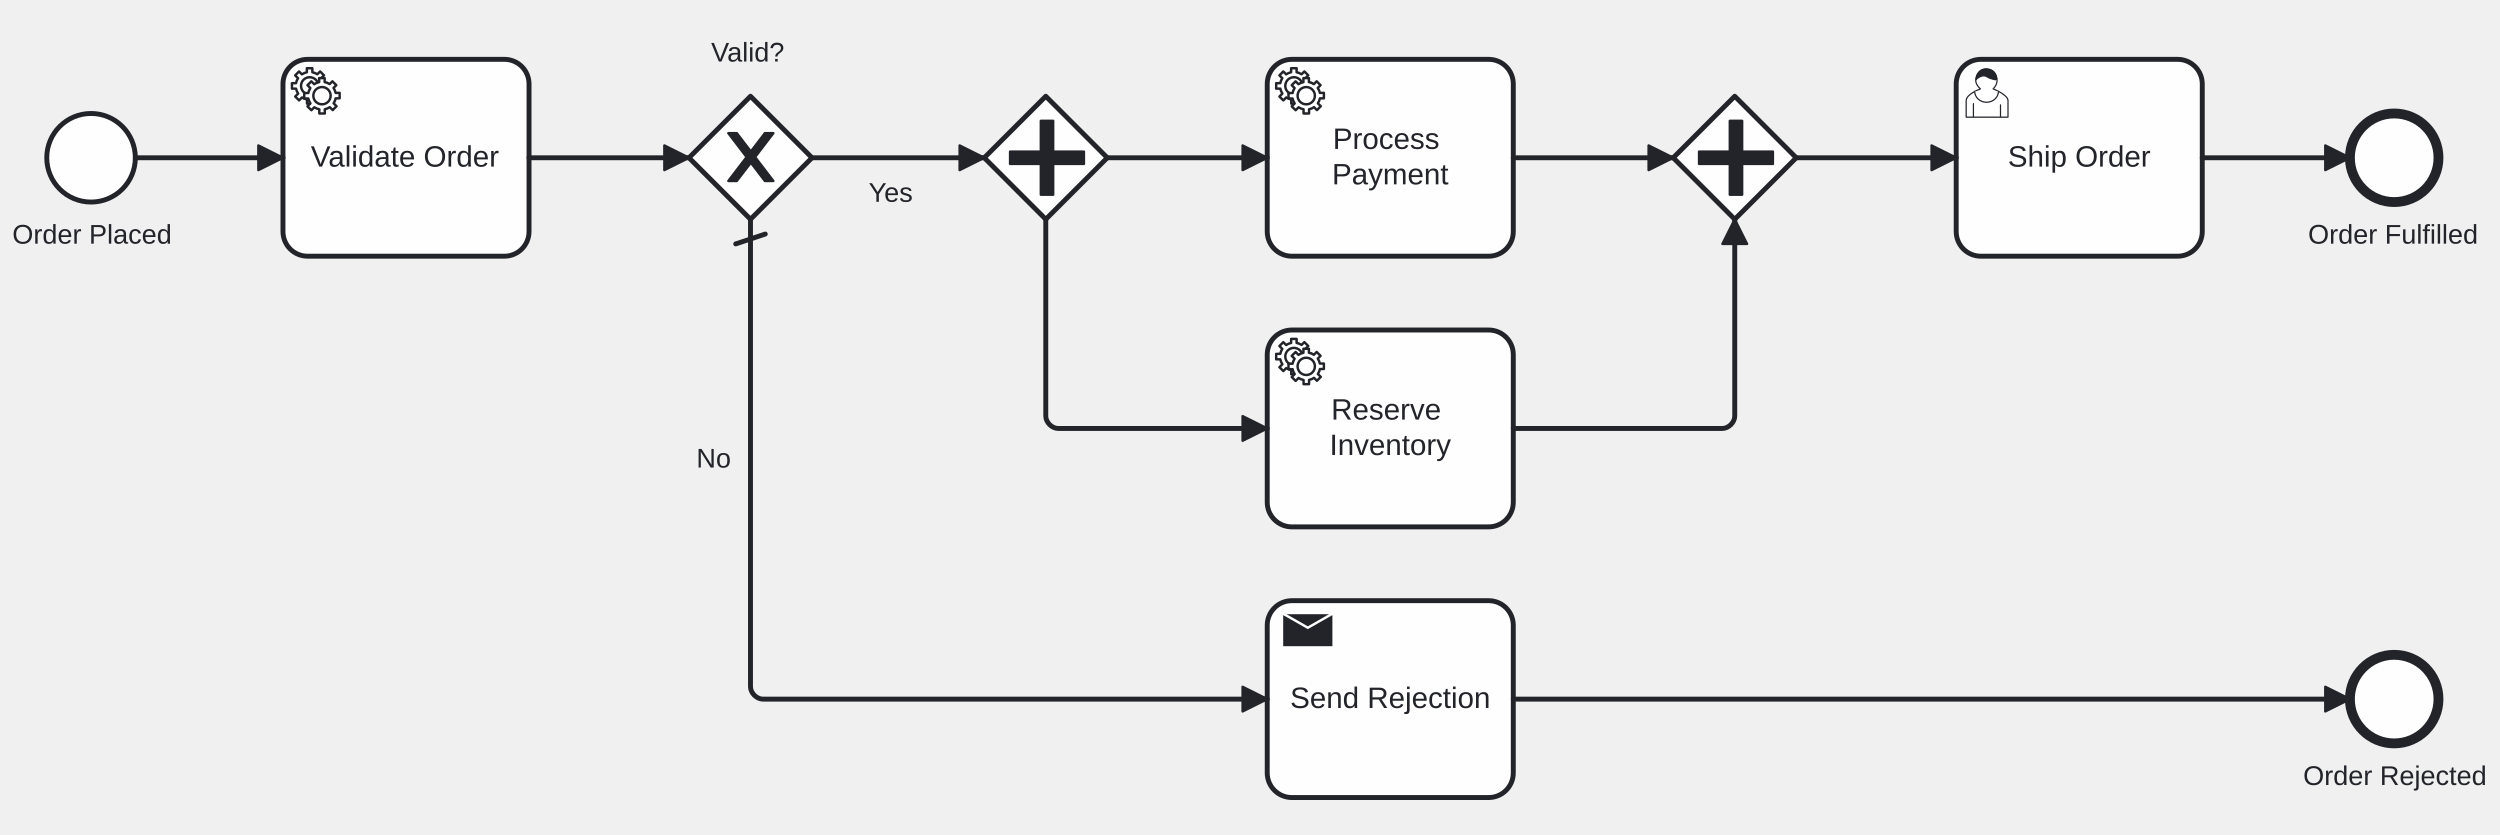
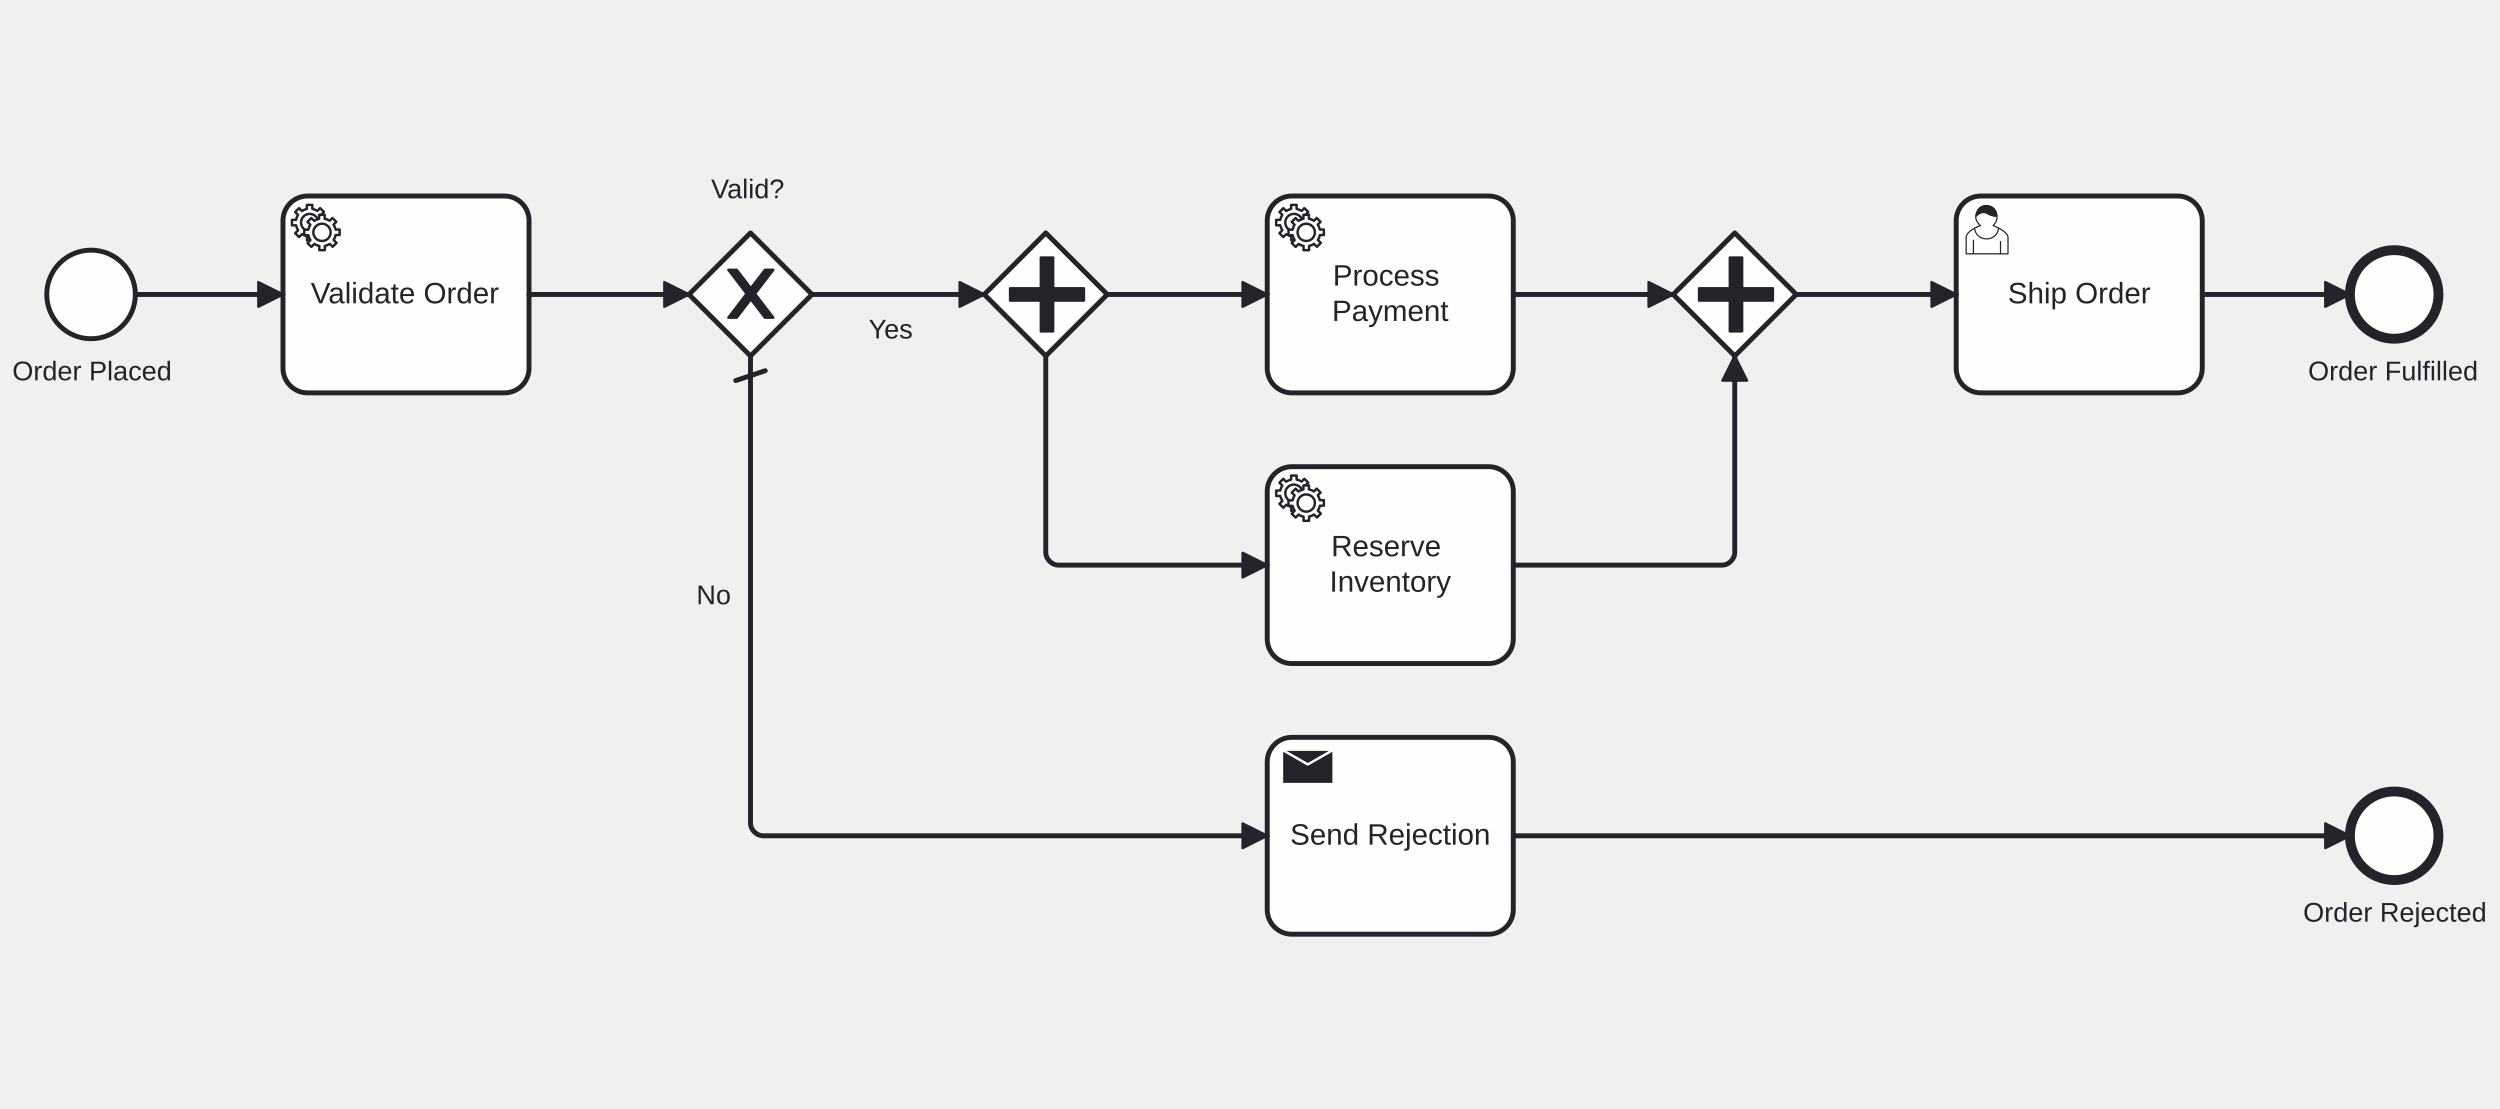
- <svg xmlns="http://www.w3.org/2000/svg" width="1189" height="397" viewBox="173 78 1016 319" version="1.1">
-   <g class="djs-group">
-     <g class="djs-element djs-shape" data-element-id="Gateway_0ircx6m" style="display: block;" transform="translate(453, 107)">
-       <g class="djs-visual">
-         <polygon style="stroke-linecap: round; stroke-linejoin: round; stroke: hsl(225, 10%, 15%); stroke-width: 2px; fill: white; fill-opacity: 0.95;" points="25,0 50,25 25,50 0,25" />
-         <path style="fill: hsl(225, 10%, 15%); stroke-linecap: round; stroke-linejoin: round; stroke: hsl(225, 10%, 15%); stroke-width: 1px;" d="m 16,15 7.429,9.714 -7.429,9.714 3.429,0 5.714,-7.464 5.714,7.464 3.429,0 -7.429,-9.714 7.429,-9.714 -3.429,0 -5.714,7.464 -5.714,-7.464 -3.429,0 z" />
-       </g>
-       <rect style="fill: none; stroke-opacity: 0; stroke: white; stroke-width: 15px;" class="djs-hit djs-hit-all" x="0" y="0" width="50" height="50" />
-       <rect style="transform-box: fill-box; transform: rotate(45deg); transform-origin: center; fill: none;" x="2" y="2" rx="4" width="46" height="46" class="djs-outline" />
-     </g>
-   </g>
-   <g class="djs-group">
-     <g class="djs-element djs-shape" data-element-id="Event_1hm7wwe" style="display: block;" transform="translate(1128, 114)">
-       <g class="djs-visual">
-         <circle cx="18" cy="18" r="18" style="stroke-linecap: round; stroke-linejoin: round; stroke: hsl(225, 10%, 15%); stroke-width: 4px; fill: white; fill-opacity: 0.95;" />
-       </g>
-       <rect style="fill: none; stroke-opacity: 0; stroke: white; stroke-width: 15px;" class="djs-hit djs-hit-all" x="0" y="0" width="36" height="36" />
-       <circle cx="18" cy="18" r="24" style="fill: none;" class="djs-outline" />
-     </g>
-   </g>
-   <g class="djs-group">
-     <g class="djs-element djs-shape" data-element-id="Event_01cpts6" style="display: block;" transform="translate(1128, 334)">
-       <g class="djs-visual">
-         <circle cx="18" cy="18" r="18" style="stroke-linecap: round; stroke-linejoin: round; stroke: hsl(225, 10%, 15%); stroke-width: 4px; fill: white; fill-opacity: 0.95;" />
-       </g>
-       <rect style="fill: none; stroke-opacity: 0; stroke: white; stroke-width: 15px;" class="djs-hit djs-hit-all" x="0" y="0" width="36" height="36" />
-       <circle cx="18" cy="18" r="24" style="fill: none;" class="djs-outline" />
-     </g>
-   </g>
-   <g class="djs-group">
-     <g class="djs-element djs-shape" data-element-id="Activity_0glogve" style="display: block;" transform="translate(288, 92)">
+ <svg xmlns="http://www.w3.org/2000/svg" width="1189" height="527" viewBox="173 208 1016 319" version="1.1">
+   <g class="djs-group">
+     <g class="djs-element djs-shape" data-element-id="Activity_0glogve" style="display: block;" transform="translate(288, 222)">
      <g class="djs-visual">
        <rect x="0" y="0" width="100" height="80" rx="10" ry="10" style="stroke-linecap: round; stroke-linejoin: round; stroke: hsl(225, 10%, 15%); stroke-width: 2px; fill: white; fill-opacity: 0.95;" />
        <text style="font-family: Arial, sans-serif; font-size: 12px; font-weight: normal; fill: hsl(225, 10%, 15%);" lineHeight="1.2" class="djs-label">
          <tspan x="11.318" y="43.6">Validate Order</tspan>
        </text>
        <circle cx="5" cy="5" r="5" style="stroke-linecap: round; stroke-linejoin: round; stroke: none; stroke-width: 2px; fill: white;" transform="translate(6, 6)" />
        <path style="fill: white; stroke-linecap: round; stroke-linejoin: round; stroke: hsl(225, 10%, 15%); stroke-width: 1px;" d="m 12,18 v -1.713 c 0.352,-0.07 0.704,-0.178 1.048,-0.321 0.344,-0.145 0.666,-0.321 0.966,-0.521 l 1.194,1.18 1.567,-1.577 -1.195,-1.18 c 0.403,-0.614 0.683,-1.299 0.825,-2.018 l 1.622,-0.01 v -2.22 l -1.637,0.01 c -0.073,-0.352 -0.178,-0.7 -0.324,-1.044 -0.145,-0.344 -0.321,-0.664 -0.523,-0.962 l 1.131,-1.136 -1.583,-1.563 -1.13,1.136 c -0.614,-0.401 -1.303,-0.681 -2.023,-0.822 l 0.009,-1.619 h -2.241 l 0.004,1.631 c -0.354,0.074 -0.705,0.18 -1.05,0.324 -0.344,0.144 -0.665,0.321 -0.964,0.52 l -1.17,-1.158 -1.567,1.579 1.168,1.157 c -0.403,0.613 -0.683,1.298 -0.825,2.017 l -1.659,0.003 v 2.222 l 1.672,-0.006 c 0.073,0.351 0.18,0.702 0.324,1.045 0.145,0.344 0.321,0.664 0.523,0.961 l -1.199,1.197 1.584,1.56 1.196,-1.193 c 0.614,0.403 1.303,0.682 2.023,0.823 l 7.19e-4,1.699 h 2.227 z m 0.221,-3.996 c -1.789,0.75 -3.858,-0.093 -4.61,-1.874 -0.752,-1.783 0.091,-3.846 1.88,-4.596 1.788,-0.749 3.857,0.093 4.609,1.874 0.752,1.782 -0.091,3.846 -1.88,4.596 z" />
        <circle cx="5" cy="5" r="5" style="stroke-linecap: round; stroke-linejoin: round; stroke: none; stroke-width: 2px; fill: white;" transform="translate(11, 10)" />
        <path style="fill: white; stroke-linecap: round; stroke-linejoin: round; stroke: hsl(225, 10%, 15%); stroke-width: 1px;" d="m 17,22 v -1.713 c 0.352,-0.07 0.704,-0.178 1.048,-0.321 0.344,-0.145 0.666,-0.321 0.966,-0.521 l 1.194,1.18 1.567,-1.577 -1.195,-1.18 c 0.403,-0.614 0.683,-1.299 0.825,-2.018 l 1.622,-0.01 v -2.22 l -1.637,0.01 c -0.073,-0.352 -0.178,-0.7 -0.324,-1.044 -0.145,-0.344 -0.321,-0.664 -0.523,-0.962 l 1.131,-1.136 -1.583,-1.563 -1.13,1.136 c -0.614,-0.401 -1.303,-0.681 -2.023,-0.822 l 0.009,-1.619 h -2.241 l 0.004,1.631 c -0.354,0.074 -0.705,0.18 -1.05,0.324 -0.344,0.144 -0.665,0.321 -0.964,0.52 l -1.17,-1.158 -1.567,1.579 1.168,1.157 c -0.403,0.613 -0.683,1.298 -0.825,2.017 l -1.659,0.003 v 2.222 l 1.672,-0.006 c 0.073,0.351 0.18,0.702 0.324,1.045 0.145,0.344 0.321,0.664 0.523,0.961 l -1.199,1.197 1.584,1.56 1.196,-1.193 c 0.614,0.403 1.303,0.682 2.023,0.823 l 7.19e-4,1.699 h 2.227 z m 0.221,-3.996 c -1.789,0.75 -3.858,-0.093 -4.61,-1.874 -0.752,-1.783 0.091,-3.846 1.88,-4.596 1.788,-0.749 3.857,0.093 4.609,1.874 0.752,1.782 -0.091,3.846 -1.88,4.596 z" />
      </g>
      <rect style="fill: none; stroke-opacity: 0; stroke: white; stroke-width: 15px;" class="djs-hit djs-hit-all" x="0" y="0" width="100" height="80" />
      <rect x="-5" y="-5" rx="14" width="110" height="90" style="fill: none;" class="djs-outline" />
    </g>
  </g>
  <g class="djs-group">
-     <g class="djs-element djs-shape" data-element-id="Activity_0rnc8vk" style="display: block;" transform="translate(688, 92)">
+     <g class="djs-element djs-shape" data-element-id="Event_1ol4tix" style="display: block;" transform="translate(192, 244)">
+       <g class="djs-visual">
+         <circle cx="18" cy="18" r="18" style="stroke-linecap: round; stroke-linejoin: round; stroke: hsl(225, 10%, 15%); stroke-width: 2px; fill: white; fill-opacity: 0.95;" />
+       </g>
+       <rect style="fill: none; stroke-opacity: 0; stroke: white; stroke-width: 15px;" class="djs-hit djs-hit-all" x="0" y="0" width="36" height="36" />
+       <circle cx="18" cy="18" r="23" style="fill: none;" class="djs-outline" />
+     </g>
+   </g>
+   <g class="djs-group">
+     <g class="djs-element djs-shape" data-element-id="Gateway_0ircx6m" style="display: block;" transform="translate(453, 237)">
+       <g class="djs-visual">
+         <polygon style="stroke-linecap: round; stroke-linejoin: round; stroke: hsl(225, 10%, 15%); stroke-width: 2px; fill: white; fill-opacity: 0.95;" points="25,0 50,25 25,50 0,25" />
+         <path style="fill: hsl(225, 10%, 15%); stroke-linecap: round; stroke-linejoin: round; stroke: hsl(225, 10%, 15%); stroke-width: 1px;" d="m 16,15 7.429,9.714 -7.429,9.714 3.429,0 5.714,-7.464 5.714,7.464 3.429,0 -7.429,-9.714 7.429,-9.714 -3.429,0 -5.714,7.464 -5.714,-7.464 -3.429,0 z" />
+       </g>
+       <rect style="fill: none; stroke-opacity: 0; stroke: white; stroke-width: 15px;" class="djs-hit djs-hit-all" x="0" y="0" width="50" height="50" />
+       <rect style="transform-box: fill-box; transform: rotate(45deg); transform-origin: center; fill: none;" x="2" y="2" rx="4" width="46" height="46" class="djs-outline" />
+     </g>
+   </g>
+   <g class="djs-group">
+     <g class="djs-element djs-shape" data-element-id="Gateway_0g0pyit" style="display: block;" transform="translate(573, 237)">
+       <g class="djs-visual">
+         <polygon style="stroke-linecap: round; stroke-linejoin: round; stroke: hsl(225, 10%, 15%); stroke-width: 2px; fill: white; fill-opacity: 0.95;" points="25,0 50,25 25,50 0,25" />
+         <path style="fill: hsl(225, 10%, 15%); stroke-linecap: round; stroke-linejoin: round; stroke: hsl(225, 10%, 15%); stroke-width: 1px;" d="m 23,10 0,12.5 -12.5,0 0,5 12.5,0 0,12.5 5,0 0,-12.5 12.5,0 0,-5 -12.5,0 0,-12.5 -5,0 z" />
+       </g>
+       <rect style="fill: none; stroke-opacity: 0; stroke: white; stroke-width: 15px;" class="djs-hit djs-hit-all" x="0" y="0" width="50" height="50" />
+       <rect style="transform-box: fill-box; transform: rotate(45deg); transform-origin: center; fill: none;" x="2" y="2" rx="4" width="46" height="46" class="djs-outline" />
+     </g>
+   </g>
+   <g class="djs-group">
+     <g class="djs-element djs-shape" data-element-id="Activity_0rnc8vk" style="display: block;" transform="translate(688, 222)">
      <g class="djs-visual">
        <rect x="0" y="0" width="100" height="80" rx="10" ry="10" style="stroke-linecap: round; stroke-linejoin: round; stroke: hsl(225, 10%, 15%); stroke-width: 2px; fill: white; fill-opacity: 0.95;" />
        <text style="font-family: Arial, sans-serif; font-size: 12px; font-weight: normal; fill: hsl(225, 10%, 15%);" lineHeight="1.2" class="djs-label">
          <tspan x="26.66" y="36.4">Process </tspan>
          <tspan x="26.324" y="50.8">Payment</tspan>
        </text>
        <circle cx="5" cy="5" r="5" style="stroke-linecap: round; stroke-linejoin: round; stroke: none; stroke-width: 2px; fill: white;" transform="translate(6, 6)" />
        <path style="fill: white; stroke-linecap: round; stroke-linejoin: round; stroke: hsl(225, 10%, 15%); stroke-width: 1px;" d="m 12,18 v -1.713 c 0.352,-0.07 0.704,-0.178 1.048,-0.321 0.344,-0.145 0.666,-0.321 0.966,-0.521 l 1.194,1.18 1.567,-1.577 -1.195,-1.18 c 0.403,-0.614 0.683,-1.299 0.825,-2.018 l 1.622,-0.01 v -2.22 l -1.637,0.01 c -0.073,-0.352 -0.178,-0.7 -0.324,-1.044 -0.145,-0.344 -0.321,-0.664 -0.523,-0.962 l 1.131,-1.136 -1.583,-1.563 -1.13,1.136 c -0.614,-0.401 -1.303,-0.681 -2.023,-0.822 l 0.009,-1.619 h -2.241 l 0.004,1.631 c -0.354,0.074 -0.705,0.18 -1.05,0.324 -0.344,0.144 -0.665,0.321 -0.964,0.52 l -1.17,-1.158 -1.567,1.579 1.168,1.157 c -0.403,0.613 -0.683,1.298 -0.825,2.017 l -1.659,0.003 v 2.222 l 1.672,-0.006 c 0.073,0.351 0.18,0.702 0.324,1.045 0.145,0.344 0.321,0.664 0.523,0.961 l -1.199,1.197 1.584,1.56 1.196,-1.193 c 0.614,0.403 1.303,0.682 2.023,0.823 l 7.19e-4,1.699 h 2.227 z m 0.221,-3.996 c -1.789,0.75 -3.858,-0.093 -4.61,-1.874 -0.752,-1.783 0.091,-3.846 1.88,-4.596 1.788,-0.749 3.857,0.093 4.609,1.874 0.752,1.782 -0.091,3.846 -1.88,4.596 z" />
        <circle cx="5" cy="5" r="5" style="stroke-linecap: round; stroke-linejoin: round; stroke: none; stroke-width: 2px; fill: white;" transform="translate(11, 10)" />
        <path style="fill: white; stroke-linecap: round; stroke-linejoin: round; stroke: hsl(225, 10%, 15%); stroke-width: 1px;" d="m 17,22 v -1.713 c 0.352,-0.07 0.704,-0.178 1.048,-0.321 0.344,-0.145 0.666,-0.321 0.966,-0.521 l 1.194,1.18 1.567,-1.577 -1.195,-1.18 c 0.403,-0.614 0.683,-1.299 0.825,-2.018 l 1.622,-0.01 v -2.22 l -1.637,0.01 c -0.073,-0.352 -0.178,-0.7 -0.324,-1.044 -0.145,-0.344 -0.321,-0.664 -0.523,-0.962 l 1.131,-1.136 -1.583,-1.563 -1.13,1.136 c -0.614,-0.401 -1.303,-0.681 -2.023,-0.822 l 0.009,-1.619 h -2.241 l 0.004,1.631 c -0.354,0.074 -0.705,0.18 -1.05,0.324 -0.344,0.144 -0.665,0.321 -0.964,0.52 l -1.17,-1.158 -1.567,1.579 1.168,1.157 c -0.403,0.613 -0.683,1.298 -0.825,2.017 l -1.659,0.003 v 2.222 l 1.672,-0.006 c 0.073,0.351 0.18,0.702 0.324,1.045 0.145,0.344 0.321,0.664 0.523,0.961 l -1.199,1.197 1.584,1.56 1.196,-1.193 c 0.614,0.403 1.303,0.682 2.023,0.823 l 7.19e-4,1.699 h 2.227 z m 0.221,-3.996 c -1.789,0.75 -3.858,-0.093 -4.61,-1.874 -0.752,-1.783 0.091,-3.846 1.88,-4.596 1.788,-0.749 3.857,0.093 4.609,1.874 0.752,1.782 -0.091,3.846 -1.88,4.596 z" />
      </g>
      <rect style="fill: none; stroke-opacity: 0; stroke: white; stroke-width: 15px;" class="djs-hit djs-hit-all" x="0" y="0" width="100" height="80" />
      <rect x="-5" y="-5" rx="14" width="110" height="90" style="fill: none;" class="djs-outline" />
    </g>
  </g>
  <g class="djs-group">
-     <g class="djs-element djs-shape" data-element-id="Activity_0mr8w51" style="display: block;" transform="translate(688, 202)">
+     <g class="djs-element djs-shape" data-element-id="Activity_0mr8w51" style="display: block;" transform="translate(688, 332)">
      <g class="djs-visual">
        <rect x="0" y="0" width="100" height="80" rx="10" ry="10" style="stroke-linecap: round; stroke-linejoin: round; stroke: hsl(225, 10%, 15%); stroke-width: 2px; fill: white; fill-opacity: 0.95;" />
        <text style="font-family: Arial, sans-serif; font-size: 12px; font-weight: normal; fill: hsl(225, 10%, 15%);" lineHeight="1.2" class="djs-label">
          <tspan x="25.994" y="36.4">Reserve </tspan>
          <tspan x="25.322" y="50.8">Inventory</tspan>
        </text>
        <circle cx="5" cy="5" r="5" style="stroke-linecap: round; stroke-linejoin: round; stroke: none; stroke-width: 2px; fill: white;" transform="translate(6, 6)" />
        <path style="fill: white; stroke-linecap: round; stroke-linejoin: round; stroke: hsl(225, 10%, 15%); stroke-width: 1px;" d="m 12,18 v -1.713 c 0.352,-0.07 0.704,-0.178 1.048,-0.321 0.344,-0.145 0.666,-0.321 0.966,-0.521 l 1.194,1.18 1.567,-1.577 -1.195,-1.18 c 0.403,-0.614 0.683,-1.299 0.825,-2.018 l 1.622,-0.01 v -2.22 l -1.637,0.01 c -0.073,-0.352 -0.178,-0.7 -0.324,-1.044 -0.145,-0.344 -0.321,-0.664 -0.523,-0.962 l 1.131,-1.136 -1.583,-1.563 -1.13,1.136 c -0.614,-0.401 -1.303,-0.681 -2.023,-0.822 l 0.009,-1.619 h -2.241 l 0.004,1.631 c -0.354,0.074 -0.705,0.18 -1.05,0.324 -0.344,0.144 -0.665,0.321 -0.964,0.52 l -1.17,-1.158 -1.567,1.579 1.168,1.157 c -0.403,0.613 -0.683,1.298 -0.825,2.017 l -1.659,0.003 v 2.222 l 1.672,-0.006 c 0.073,0.351 0.18,0.702 0.324,1.045 0.145,0.344 0.321,0.664 0.523,0.961 l -1.199,1.197 1.584,1.56 1.196,-1.193 c 0.614,0.403 1.303,0.682 2.023,0.823 l 7.19e-4,1.699 h 2.227 z m 0.221,-3.996 c -1.789,0.75 -3.858,-0.093 -4.61,-1.874 -0.752,-1.783 0.091,-3.846 1.88,-4.596 1.788,-0.749 3.857,0.093 4.609,1.874 0.752,1.782 -0.091,3.846 -1.88,4.596 z" />
        <circle cx="5" cy="5" r="5" style="stroke-linecap: round; stroke-linejoin: round; stroke: none; stroke-width: 2px; fill: white;" transform="translate(11, 10)" />
        <path style="fill: white; stroke-linecap: round; stroke-linejoin: round; stroke: hsl(225, 10%, 15%); stroke-width: 1px;" d="m 17,22 v -1.713 c 0.352,-0.07 0.704,-0.178 1.048,-0.321 0.344,-0.145 0.666,-0.321 0.966,-0.521 l 1.194,1.18 1.567,-1.577 -1.195,-1.18 c 0.403,-0.614 0.683,-1.299 0.825,-2.018 l 1.622,-0.01 v -2.22 l -1.637,0.01 c -0.073,-0.352 -0.178,-0.7 -0.324,-1.044 -0.145,-0.344 -0.321,-0.664 -0.523,-0.962 l 1.131,-1.136 -1.583,-1.563 -1.13,1.136 c -0.614,-0.401 -1.303,-0.681 -2.023,-0.822 l 0.009,-1.619 h -2.241 l 0.004,1.631 c -0.354,0.074 -0.705,0.18 -1.05,0.324 -0.344,0.144 -0.665,0.321 -0.964,0.52 l -1.17,-1.158 -1.567,1.579 1.168,1.157 c -0.403,0.613 -0.683,1.298 -0.825,2.017 l -1.659,0.003 v 2.222 l 1.672,-0.006 c 0.073,0.351 0.18,0.702 0.324,1.045 0.145,0.344 0.321,0.664 0.523,0.961 l -1.199,1.197 1.584,1.56 1.196,-1.193 c 0.614,0.403 1.303,0.682 2.023,0.823 l 7.19e-4,1.699 h 2.227 z m 0.221,-3.996 c -1.789,0.75 -3.858,-0.093 -4.61,-1.874 -0.752,-1.783 0.091,-3.846 1.88,-4.596 1.788,-0.749 3.857,0.093 4.609,1.874 0.752,1.782 -0.091,3.846 -1.88,4.596 z" />
      </g>
      <rect style="fill: none; stroke-opacity: 0; stroke: white; stroke-width: 15px;" class="djs-hit djs-hit-all" x="0" y="0" width="100" height="80" />
      <rect x="-5" y="-5" rx="14" width="110" height="90" style="fill: none;" class="djs-outline" />
    </g>
  </g>
  <g class="djs-group">
-     <g class="djs-element djs-shape" data-element-id="Activity_02pkc1i" style="display: block;" transform="translate(688, 312)">
+     <g class="djs-element djs-shape" data-element-id="Activity_02pkc1i" style="display: block;" transform="translate(688, 442)">
      <g class="djs-visual">
        <rect x="0" y="0" width="100" height="80" rx="10" ry="10" style="stroke-linecap: round; stroke-linejoin: round; stroke: hsl(225, 10%, 15%); stroke-width: 2px; fill: white; fill-opacity: 0.95;" />
        <text style="font-family: Arial, sans-serif; font-size: 12px; font-weight: normal; fill: hsl(225, 10%, 15%);" lineHeight="1.2" class="djs-label">
          <tspan x="9.314" y="43.6">Send Rejection</tspan>
        </text>
        <path style="fill: hsl(225, 10%, 15%); stroke-linecap: round; stroke-linejoin: round; stroke: white; stroke-width: 1px;" d="m 5.985,4.998 l 0,14 l 21,0 l 0,-14 z l 10.5,6 l 10.5,-6" />
      </g>
      <rect style="fill: none; stroke-opacity: 0; stroke: white; stroke-width: 15px;" class="djs-hit djs-hit-all" x="0" y="0" width="100" height="80" />
      <rect x="-5" y="-5" rx="14" width="110" height="90" style="fill: none;" class="djs-outline" />
    </g>
  </g>
  <g class="djs-group">
-     <g class="djs-element djs-shape" data-element-id="Activity_1kdlney" style="display: block;" transform="translate(968, 92)">
+     <g class="djs-element djs-shape" data-element-id="Event_1hm7wwe" style="display: block;" transform="translate(1128, 244)">
+       <g class="djs-visual">
+         <circle cx="18" cy="18" r="18" style="stroke-linecap: round; stroke-linejoin: round; stroke: hsl(225, 10%, 15%); stroke-width: 4px; fill: white; fill-opacity: 0.95;" />
+       </g>
+       <rect style="fill: none; stroke-opacity: 0; stroke: white; stroke-width: 15px;" class="djs-hit djs-hit-all" x="0" y="0" width="36" height="36" />
+       <circle cx="18" cy="18" r="24" style="fill: none;" class="djs-outline" />
+     </g>
+   </g>
+   <g class="djs-group">
+     <g class="djs-element djs-shape" data-element-id="Activity_1kdlney" style="display: block;" transform="translate(968, 222)">
      <g class="djs-visual">
        <rect x="0" y="0" width="100" height="80" rx="10" ry="10" style="stroke-linecap: round; stroke-linejoin: round; stroke: hsl(225, 10%, 15%); stroke-width: 2px; fill: white; fill-opacity: 0.95;" />
        <text style="font-family: Arial, sans-serif; font-size: 12px; font-weight: normal; fill: hsl(225, 10%, 15%);" lineHeight="1.2" class="djs-label">
          <tspan x="20.99" y="43.6">Ship Order</tspan>
        </text>
        <path style="fill: white; stroke-linecap: round; stroke-linejoin: round; stroke: hsl(225, 10%, 15%); stroke-width: 0.5px;" d="m 15,12 c 0.909,-0.845 1.594,-2.049 1.594,-3.385 0,-2.554 -1.805,-4.622 -4.357,-4.622 -2.552,0 -4.288,2.068 -4.288,4.622 0,1.348 0.974,2.562 1.896,3.405 -0.529,0.187 -5.669,2.097 -5.794,4.756 v 6.718 h 17 v -6.718 c 0,-2.298 -5.528,-4.595 -6.051,-4.776 zm -8,6 l 0,5.5 m 11,0 l 0,-5" />
        <path style="fill: white; stroke-linecap: round; stroke-linejoin: round; stroke: hsl(225, 10%, 15%); stroke-width: 0.5px;" d="m 15,12 m 2.162,1.009 c 0,2.447 -2.158,4.431 -4.821,4.431 -2.665,0 -4.822,-1.981 -4.822,-4.431 " />
        <path style="fill: hsl(225, 10%, 15%); stroke-linecap: round; stroke-linejoin: round; stroke: hsl(225, 10%, 15%); stroke-width: 0.5px;" d="m 15,12 m -6.9,-3.80 c 0,0 2.251,-2.358 4.274,-1.177 2.024,1.181 4.221,1.537 4.124,0.965 -0.098,-0.57 -0.117,-3.791 -4.191,-4.136 -3.575,0.001 -4.208,3.367 -4.207,4.348 z" />
      </g>
      <rect style="fill: none; stroke-opacity: 0; stroke: white; stroke-width: 15px;" class="djs-hit djs-hit-all" x="0" y="0" width="100" height="80" />
      <rect x="-5" y="-5" rx="14" width="110" height="90" style="fill: none;" class="djs-outline" />
    </g>
  </g>
  <g class="djs-group">
-     <g class="djs-element djs-shape" data-element-id="Gateway_0g0pyit" style="display: block;" transform="translate(573, 107)">
+     <g class="djs-element djs-shape" data-element-id="Gateway_0rzojmn" style="display: block;" transform="translate(853, 237)">
      <g class="djs-visual">
        <polygon style="stroke-linecap: round; stroke-linejoin: round; stroke: hsl(225, 10%, 15%); stroke-width: 2px; fill: white; fill-opacity: 0.95;" points="25,0 50,25 25,50 0,25" />
        <path style="fill: hsl(225, 10%, 15%); stroke-linecap: round; stroke-linejoin: round; stroke: hsl(225, 10%, 15%); stroke-width: 1px;" d="m 23,10 0,12.5 -12.5,0 0,5 12.5,0 0,12.5 5,0 0,-12.5 12.5,0 0,-5 -12.5,0 0,-12.5 -5,0 z" />
      </g>
      <rect style="fill: none; stroke-opacity: 0; stroke: white; stroke-width: 15px;" class="djs-hit djs-hit-all" x="0" y="0" width="50" height="50" />
      <rect style="transform-box: fill-box; transform: rotate(45deg); transform-origin: center; fill: none;" x="2" y="2" rx="4" width="46" height="46" class="djs-outline" />
    </g>
  </g>
  <g class="djs-group">
-     <g class="djs-element djs-shape" data-element-id="Gateway_0rzojmn" style="display: block;" transform="translate(853, 107)">
-       <g class="djs-visual">
-         <polygon style="stroke-linecap: round; stroke-linejoin: round; stroke: hsl(225, 10%, 15%); stroke-width: 2px; fill: white; fill-opacity: 0.95;" points="25,0 50,25 25,50 0,25" />
-         <path style="fill: hsl(225, 10%, 15%); stroke-linecap: round; stroke-linejoin: round; stroke: hsl(225, 10%, 15%); stroke-width: 1px;" d="m 23,10 0,12.5 -12.5,0 0,5 12.5,0 0,12.5 5,0 0,-12.5 12.5,0 0,-5 -12.5,0 0,-12.5 -5,0 z" />
-       </g>
-       <rect style="fill: none; stroke-opacity: 0; stroke: white; stroke-width: 15px;" class="djs-hit djs-hit-all" x="0" y="0" width="50" height="50" />
-       <rect style="transform-box: fill-box; transform: rotate(45deg); transform-origin: center; fill: none;" x="2" y="2" rx="4" width="46" height="46" class="djs-outline" />
-     </g>
-   </g>
-   <g class="djs-group">
-     <g class="djs-element djs-shape" data-element-id="Event_1ol4tix" style="display: block;" transform="translate(192, 114)">
-       <g class="djs-visual">
-         <circle cx="18" cy="18" r="18" style="stroke-linecap: round; stroke-linejoin: round; stroke: hsl(225, 10%, 15%); stroke-width: 2px; fill: white; fill-opacity: 0.95;" />
+     <g class="djs-element djs-shape" data-element-id="Event_01cpts6" style="display: block;" transform="translate(1128, 464)">
+       <g class="djs-visual">
+         <circle cx="18" cy="18" r="18" style="stroke-linecap: round; stroke-linejoin: round; stroke: hsl(225, 10%, 15%); stroke-width: 4px; fill: white; fill-opacity: 0.95;" />
      </g>
      <rect style="fill: none; stroke-opacity: 0; stroke: white; stroke-width: 15px;" class="djs-hit djs-hit-all" x="0" y="0" width="36" height="36" />
-       <circle cx="18" cy="18" r="23" style="fill: none;" class="djs-outline" />
-     </g>
-   </g>
-   <g class="djs-group">
-     <g class="djs-element djs-shape" data-element-id="Gateway_0ircx6m_label" style="display: block;" transform="translate(462, 83)">
+       <circle cx="18" cy="18" r="24" style="fill: none;" class="djs-outline" />
+     </g>
+   </g>
+   <g class="djs-group">
+     <g class="djs-element djs-connection" data-element-id="Flow_007jsi5" style="display: block;">
+       <g class="djs-visual">
+         <defs>
+           <marker id="marker-seq-0" viewBox="0 0 20 20" refX="11" refY="10" markerWidth="10" markerHeight="10" orient="auto">
+             <path d="M 1 5 L 11 10 L 1 15 Z" style="stroke-linecap: round; stroke-linejoin: round; stroke: hsl(225, 10%, 15%); stroke-width: 1px; fill: hsl(225, 10%, 15%);" />
+           </marker>
+         </defs>
+         <path style="fill: none; stroke-linecap: round; stroke-linejoin: round; stroke: hsl(225, 10%, 15%); stroke-width: 2px; marker-end: url(#marker-seq-0);" data-corner-radius="5" d="M388,262L453,262" />
+       </g>
+       <path d="M388,262L453,262" style="fill: none; stroke-opacity: 0; stroke: white; stroke-width: 15px;" class="djs-hit djs-hit-stroke" />
+       <rect x="383" y="257" rx="4" width="75" height="10" style="fill: none;" class="djs-outline" />
+     </g>
+   </g>
+   <g class="djs-group">
+     <g class="djs-element djs-connection" data-element-id="Flow_0f3s1zc" style="display: block;">
+       <g class="djs-visual">
+         <defs>
+           <marker id="marker-seq-1" viewBox="0 0 20 20" refX="11" refY="10" markerWidth="10" markerHeight="10" orient="auto">
+             <path d="M 1 5 L 11 10 L 1 15 Z" style="stroke-linecap: round; stroke-linejoin: round; stroke: hsl(225, 10%, 15%); stroke-width: 1px; fill: hsl(225, 10%, 15%);" />
+           </marker>
+         </defs>
+         <path style="fill: none; stroke-linecap: round; stroke-linejoin: round; stroke: hsl(225, 10%, 15%); stroke-width: 2px; marker-end: url(#marker-seq-1);" data-corner-radius="5" d="M503,262L573,262" />
+       </g>
+       <path d="M503,262L573,262" style="fill: none; stroke-opacity: 0; stroke: white; stroke-width: 15px;" class="djs-hit djs-hit-stroke" />
+       <rect x="498" y="257" rx="4" width="80" height="10" style="fill: none;" class="djs-outline" />
+     </g>
+   </g>
+   <g class="djs-group">
+     <g class="djs-element djs-connection" data-element-id="Flow_0mgoijn" style="display: block;">
+       <g class="djs-visual">
+         <defs>
+           <marker id="marker-seq-2" viewBox="0 0 20 20" refX="11" refY="10" markerWidth="10" markerHeight="10" orient="auto">
+             <path d="M 1 5 L 11 10 L 1 15 Z" style="stroke-linecap: round; stroke-linejoin: round; stroke: hsl(225, 10%, 15%); stroke-width: 1px; fill: hsl(225, 10%, 15%);" />
+           </marker>
+         </defs>
+         <path style="fill: none; stroke-linecap: round; stroke-linejoin: round; stroke: hsl(225, 10%, 15%); stroke-width: 2px; marker-end: url(#marker-seq-2);" data-corner-radius="5" d="M623,262L688,262" />
+       </g>
+       <path d="M623,262L688,262" style="fill: none; stroke-opacity: 0; stroke: white; stroke-width: 15px;" class="djs-hit djs-hit-stroke" />
+       <rect x="618" y="257" rx="4" width="75" height="10" style="fill: none;" class="djs-outline" />
+     </g>
+   </g>
+   <g class="djs-group">
+     <g class="djs-element djs-connection" data-element-id="Flow_0rpogl4" style="display: block;">
+       <g class="djs-visual">
+         <defs>
+           <marker id="marker-seq-3" viewBox="0 0 20 20" refX="11" refY="10" markerWidth="10" markerHeight="10" orient="auto">
+             <path d="M 1 5 L 11 10 L 1 15 Z" style="stroke-linecap: round; stroke-linejoin: round; stroke: hsl(225, 10%, 15%); stroke-width: 1px; fill: hsl(225, 10%, 15%);" />
+           </marker>
+         </defs>
+         <path style="fill: none; stroke-linecap: round; stroke-linejoin: round; stroke: hsl(225, 10%, 15%); stroke-width: 2px; marker-end: url(#marker-seq-3);" data-corner-radius="5" d="M598,287L598,367C598,369.5,600.5,372,603,372L688,372" />
+       </g>
+       <path d="M598,287L598,372L688,372" style="fill: none; stroke-opacity: 0; stroke: white; stroke-width: 15px;" class="djs-hit djs-hit-stroke" />
+       <rect x="593" y="282" rx="4" width="100" height="95" style="fill: none;" class="djs-outline" />
+     </g>
+   </g>
+   <g class="djs-group">
+     <g class="djs-element djs-connection" data-element-id="Flow_033c36g" style="display: block;">
+       <g class="djs-visual">
+         <defs>
+           <marker id="marker-seq-4" viewBox="0 0 20 20" refX="11" refY="10" markerWidth="10" markerHeight="10" orient="auto">
+             <path d="M 1 5 L 11 10 L 1 15 Z" style="stroke-linecap: round; stroke-linejoin: round; stroke: hsl(225, 10%, 15%); stroke-width: 1px; fill: hsl(225, 10%, 15%);" />
+           </marker>
+         </defs>
+         <path style="fill: none; stroke-linecap: round; stroke-linejoin: round; stroke: hsl(225, 10%, 15%); stroke-width: 2px; marker-end: url(#marker-seq-4);" data-corner-radius="5" d="M788,262L853,262" />
+       </g>
+       <path d="M788,262L853,262" style="fill: none; stroke-opacity: 0; stroke: white; stroke-width: 15px;" class="djs-hit djs-hit-stroke" />
+       <rect x="783" y="257" rx="4" width="75" height="10" style="fill: none;" class="djs-outline" />
+     </g>
+   </g>
+   <g class="djs-group">
+     <g class="djs-element djs-connection" data-element-id="Flow_1gzog11" style="display: block;">
+       <g class="djs-visual">
+         <defs>
+           <marker id="marker-seq-5" viewBox="0 0 20 20" refX="11" refY="10" markerWidth="10" markerHeight="10" orient="auto">
+             <path d="M 1 5 L 11 10 L 1 15 Z" style="stroke-linecap: round; stroke-linejoin: round; stroke: hsl(225, 10%, 15%); stroke-width: 1px; fill: hsl(225, 10%, 15%);" />
+           </marker>
+         </defs>
+         <path style="fill: none; stroke-linecap: round; stroke-linejoin: round; stroke: hsl(225, 10%, 15%); stroke-width: 2px; marker-end: url(#marker-seq-5);" data-corner-radius="5" d="M903,262L968,262" />
+       </g>
+       <path d="M903,262L968,262" style="fill: none; stroke-opacity: 0; stroke: white; stroke-width: 15px;" class="djs-hit djs-hit-stroke" />
+       <rect x="898" y="257" rx="4" width="75" height="10" style="fill: none;" class="djs-outline" />
+     </g>
+   </g>
+   <g class="djs-group">
+     <g class="djs-element djs-connection" data-element-id="Flow_12mfwdq" style="display: block;">
+       <g class="djs-visual">
+         <defs>
+           <marker id="marker-seq-6" viewBox="0 0 20 20" refX="11" refY="10" markerWidth="10" markerHeight="10" orient="auto">
+             <path d="M 1 5 L 11 10 L 1 15 Z" style="stroke-linecap: round; stroke-linejoin: round; stroke: hsl(225, 10%, 15%); stroke-width: 1px; fill: hsl(225, 10%, 15%);" />
+           </marker>
+         </defs>
+         <path style="fill: none; stroke-linecap: round; stroke-linejoin: round; stroke: hsl(225, 10%, 15%); stroke-width: 2px; marker-end: url(#marker-seq-6);" data-corner-radius="5" d="M1068,262L1128,262" />
+       </g>
+       <path d="M1068,262L1128,262" style="fill: none; stroke-opacity: 0; stroke: white; stroke-width: 15px;" class="djs-hit djs-hit-stroke" />
+       <rect x="1063" y="257" rx="4" width="70" height="10" style="fill: none;" class="djs-outline" />
+     </g>
+   </g>
+   <g class="djs-group">
+     <g class="djs-element djs-connection" data-element-id="Flow_11j4u79" style="display: block;">
+       <g class="djs-visual">
+         <defs>
+           <marker id="marker-seq-7" viewBox="0 0 20 20" refX="11" refY="10" markerWidth="10" markerHeight="10" orient="auto">
+             <path d="M 1 5 L 11 10 L 1 15 Z" style="stroke-linecap: round; stroke-linejoin: round; stroke: hsl(225, 10%, 15%); stroke-width: 1px; fill: hsl(225, 10%, 15%);" />
+           </marker>
+         </defs>
+         <path style="fill: none; stroke-linecap: round; stroke-linejoin: round; stroke: hsl(225, 10%, 15%); stroke-width: 2px; marker-end: url(#marker-seq-7);" data-corner-radius="5" d="M788,372L873,372C875.5,372,878,369.5,878,367L878,287" />
+       </g>
+       <path d="M788,372L878,372L878,287" style="fill: none; stroke-opacity: 0; stroke: white; stroke-width: 15px;" class="djs-hit djs-hit-stroke" />
+       <rect x="783" y="282" rx="4" width="100" height="95" style="fill: none;" class="djs-outline" />
+     </g>
+   </g>
+   <g class="djs-group">
+     <g class="djs-element djs-connection" data-element-id="Flow_18zaw60" style="display: block;">
+       <g class="djs-visual">
+         <defs>
+           <marker id="marker-seq-8" viewBox="0 0 20 20" refX="11" refY="10" markerWidth="10" markerHeight="10" orient="auto">
+             <path d="M 1 5 L 11 10 L 1 15 Z" style="stroke-linecap: round; stroke-linejoin: round; stroke: hsl(225, 10%, 15%); stroke-width: 1px; fill: hsl(225, 10%, 15%);" />
+           </marker>
+           <marker id="marker-seq-9" viewBox="0 0 20 20" refX="0" refY="10" markerWidth="10" markerHeight="10" orient="auto">
+             <path d="M 6 4 L 10 16" style="stroke-linecap: round; stroke-linejoin: round; stroke: hsl(225, 10%, 15%); stroke-width: 2px; fill: none;" />
+           </marker>
+         </defs>
+         <path style="fill: none; stroke-linecap: round; stroke-linejoin: round; stroke: hsl(225, 10%, 15%); stroke-width: 2px; marker-end: url(#marker-seq-8); marker-start: url(#marker-seq-9);" data-corner-radius="5" d="M478,287L478,477C478,479.5,480.5,482,483,482L688,482" />
+       </g>
+       <path d="M478,287L478,482L688,482" style="fill: none; stroke-opacity: 0; stroke: white; stroke-width: 15px;" class="djs-hit djs-hit-stroke" />
+       <rect x="473" y="282" rx="4" width="220" height="205" style="fill: none;" class="djs-outline" />
+     </g>
+   </g>
+   <g class="djs-group">
+     <g class="djs-element djs-connection" data-element-id="Flow_1xzxb56" style="display: block;">
+       <g class="djs-visual">
+         <defs>
+           <marker id="marker-seq-10" viewBox="0 0 20 20" refX="11" refY="10" markerWidth="10" markerHeight="10" orient="auto">
+             <path d="M 1 5 L 11 10 L 1 15 Z" style="stroke-linecap: round; stroke-linejoin: round; stroke: hsl(225, 10%, 15%); stroke-width: 1px; fill: hsl(225, 10%, 15%);" />
+           </marker>
+         </defs>
+         <path style="fill: none; stroke-linecap: round; stroke-linejoin: round; stroke: hsl(225, 10%, 15%); stroke-width: 2px; marker-end: url(#marker-seq-10);" data-corner-radius="5" d="M788,482L1128,482" />
+       </g>
+       <path d="M788,482L1128,482" style="fill: none; stroke-opacity: 0; stroke: white; stroke-width: 15px;" class="djs-hit djs-hit-stroke" />
+       <rect x="783" y="477" rx="4" width="350" height="10" style="fill: none;" class="djs-outline" />
+     </g>
+   </g>
+   <g class="djs-group">
+     <g class="djs-element djs-connection" data-element-id="Flow_0uzffol" style="display: block;">
+       <g class="djs-visual">
+         <defs>
+           <marker id="marker-seq-11" viewBox="0 0 20 20" refX="11" refY="10" markerWidth="10" markerHeight="10" orient="auto">
+             <path d="M 1 5 L 11 10 L 1 15 Z" style="stroke-linecap: round; stroke-linejoin: round; stroke: hsl(225, 10%, 15%); stroke-width: 1px; fill: hsl(225, 10%, 15%);" />
+           </marker>
+         </defs>
+         <path style="fill: none; stroke-linecap: round; stroke-linejoin: round; stroke: hsl(225, 10%, 15%); stroke-width: 2px; marker-end: url(#marker-seq-11);" data-corner-radius="5" d="M228,262L288,262" />
+       </g>
+       <path d="M228,262L288,262" style="fill: none; stroke-opacity: 0; stroke: white; stroke-width: 15px;" class="djs-hit djs-hit-stroke" />
+       <rect x="223" y="257" rx="4" width="70" height="10" style="fill: none;" class="djs-outline" />
+     </g>
+   </g>
+   <g class="djs-group">
+     <g class="djs-element djs-shape" data-element-id="Event_1ol4tix_label" style="display: block;" transform="translate(178, 287)">
+       <g class="djs-visual">
+         <text style="font-family: Arial, sans-serif; font-size: 11px; font-weight: normal; fill: hsl(225, 10%, 15%);" lineHeight="1.2" class="djs-label">
+           <tspan x="0" y="9.9">Order Placed</tspan>
+         </text>
+       </g>
+       <rect style="fill: none; stroke-opacity: 0; stroke: white; stroke-width: 15px;" class="djs-hit djs-hit-all" x="0" y="0" width="65" height="14" />
+       <rect x="-5" y="-5" rx="4" width="75" height="24" style="fill: none;" class="djs-outline" />
+     </g>
+   </g>
+   <g class="djs-group">
+     <g class="djs-element djs-shape" data-element-id="Gateway_0ircx6m_label" style="display: block;" transform="translate(462, 213)">
      <g class="djs-visual">
        <text style="font-family: Arial, sans-serif; font-size: 11px; font-weight: normal; fill: hsl(225, 10%, 15%);" lineHeight="1.2" class="djs-label">
          <tspan x="0" y="9.9">Valid?</tspan>
        </text>
      </g>
      <rect style="fill: none; stroke-opacity: 0; stroke: white; stroke-width: 15px;" class="djs-hit djs-hit-all" x="0" y="0" width="31" height="14" />
      <rect x="-5" y="-5" rx="4" width="41" height="24" style="fill: none;" class="djs-outline" />
    </g>
  </g>
  <g class="djs-group">
-     <g class="djs-element djs-shape" data-element-id="Event_1hm7wwe_label" style="display: block;" transform="translate(1111, 157)">
+     <g class="djs-element djs-shape" data-element-id="Event_1hm7wwe_label" style="display: block;" transform="translate(1111, 287)">
      <g class="djs-visual">
        <text style="font-family: Arial, sans-serif; font-size: 11px; font-weight: normal; fill: hsl(225, 10%, 15%);" lineHeight="1.2" class="djs-label">
          <tspan x="0" y="9.9">Order Fulfilled</tspan>
        </text>
      </g>
      <rect style="fill: none; stroke-opacity: 0; stroke: white; stroke-width: 15px;" class="djs-hit djs-hit-all" x="0" y="0" width="70" height="14" />
      <rect x="-5" y="-5" rx="4" width="80" height="24" style="fill: none;" class="djs-outline" />
    </g>
  </g>
  <g class="djs-group">
-     <g class="djs-element djs-shape" data-element-id="Event_01cpts6_label" style="display: block;" transform="translate(1109, 377)">
+     <g class="djs-element djs-shape" data-element-id="Event_01cpts6_label" style="display: block;" transform="translate(1109, 507)">
      <g class="djs-visual">
        <text style="font-family: Arial, sans-serif; font-size: 11px; font-weight: normal; fill: hsl(225, 10%, 15%);" lineHeight="1.2" class="djs-label">
          <tspan x="0" y="9.9">Order Rejected</tspan>
        </text>
      </g>
      <rect style="fill: none; stroke-opacity: 0; stroke: white; stroke-width: 15px;" class="djs-hit djs-hit-all" x="0" y="0" width="75" height="14" />
      <rect x="-5" y="-5" rx="4" width="85" height="24" style="fill: none;" class="djs-outline" />
    </g>
  </g>
  <g class="djs-group">
-     <g class="djs-element djs-shape" data-element-id="Event_1ol4tix_label" style="display: block;" transform="translate(178, 157)">
-       <g class="djs-visual">
-         <text style="font-family: Arial, sans-serif; font-size: 11px; font-weight: normal; fill: hsl(225, 10%, 15%);" lineHeight="1.2" class="djs-label">
-           <tspan x="0" y="9.9">Order Placed</tspan>
-         </text>
-       </g>
-       <rect style="fill: none; stroke-opacity: 0; stroke: white; stroke-width: 15px;" class="djs-hit djs-hit-all" x="0" y="0" width="65" height="14" />
-       <rect x="-5" y="-5" rx="4" width="75" height="24" style="fill: none;" class="djs-outline" />
-     </g>
-   </g>
-   <g class="djs-group">
-     <g class="djs-element djs-connection" data-element-id="Flow_007jsi5" style="display: block;">
-       <g class="djs-visual">
-         <defs>
-           <marker id="marker-seq-0" viewBox="0 0 20 20" refX="11" refY="10" markerWidth="10" markerHeight="10" orient="auto">
-             <path d="M 1 5 L 11 10 L 1 15 Z" style="stroke-linecap: round; stroke-linejoin: round; stroke: hsl(225, 10%, 15%); stroke-width: 1px; fill: hsl(225, 10%, 15%);" />
-           </marker>
-         </defs>
-         <path style="fill: none; stroke-linecap: round; stroke-linejoin: round; stroke: hsl(225, 10%, 15%); stroke-width: 2px; marker-end: url(#marker-seq-0);" data-corner-radius="5" d="M388,132L453,132" />
-       </g>
-       <path d="M388,132L453,132" style="fill: none; stroke-opacity: 0; stroke: white; stroke-width: 15px;" class="djs-hit djs-hit-stroke" />
-       <rect x="383" y="127" rx="4" width="75" height="10" style="fill: none;" class="djs-outline" />
-     </g>
-   </g>
-   <g class="djs-group">
-     <g class="djs-element djs-connection" data-element-id="Flow_0f3s1zc" style="display: block;">
-       <g class="djs-visual">
-         <defs>
-           <marker id="marker-seq-1" viewBox="0 0 20 20" refX="11" refY="10" markerWidth="10" markerHeight="10" orient="auto">
-             <path d="M 1 5 L 11 10 L 1 15 Z" style="stroke-linecap: round; stroke-linejoin: round; stroke: hsl(225, 10%, 15%); stroke-width: 1px; fill: hsl(225, 10%, 15%);" />
-           </marker>
-         </defs>
-         <path style="fill: none; stroke-linecap: round; stroke-linejoin: round; stroke: hsl(225, 10%, 15%); stroke-width: 2px; marker-end: url(#marker-seq-1);" data-corner-radius="5" d="M503,132L573,132" />
-       </g>
-       <path d="M503,132L573,132" style="fill: none; stroke-opacity: 0; stroke: white; stroke-width: 15px;" class="djs-hit djs-hit-stroke" />
-       <rect x="498" y="127" rx="4" width="80" height="10" style="fill: none;" class="djs-outline" />
-     </g>
-   </g>
-   <g class="djs-group">
-     <g class="djs-element djs-connection" data-element-id="Flow_18zaw60" style="display: block;">
-       <g class="djs-visual">
-         <defs>
-           <marker id="marker-seq-2" viewBox="0 0 20 20" refX="11" refY="10" markerWidth="10" markerHeight="10" orient="auto">
-             <path d="M 1 5 L 11 10 L 1 15 Z" style="stroke-linecap: round; stroke-linejoin: round; stroke: hsl(225, 10%, 15%); stroke-width: 1px; fill: hsl(225, 10%, 15%);" />
-           </marker>
-           <marker id="marker-seq-3" viewBox="0 0 20 20" refX="0" refY="10" markerWidth="10" markerHeight="10" orient="auto">
-             <path d="M 6 4 L 10 16" style="stroke-linecap: round; stroke-linejoin: round; stroke: hsl(225, 10%, 15%); stroke-width: 2px; fill: none;" />
-           </marker>
-         </defs>
-         <path style="fill: none; stroke-linecap: round; stroke-linejoin: round; stroke: hsl(225, 10%, 15%); stroke-width: 2px; marker-end: url(#marker-seq-2); marker-start: url(#marker-seq-3);" data-corner-radius="5" d="M478,157L478,347C478,349.5,480.5,352,483,352L688,352" />
-       </g>
-       <path d="M478,157L478,352L688,352" style="fill: none; stroke-opacity: 0; stroke: white; stroke-width: 15px;" class="djs-hit djs-hit-stroke" />
-       <rect x="473" y="152" rx="4" width="220" height="205" style="fill: none;" class="djs-outline" />
-     </g>
-   </g>
-   <g class="djs-group">
-     <g class="djs-element djs-connection" data-element-id="Flow_12mfwdq" style="display: block;">
-       <g class="djs-visual">
-         <defs>
-           <marker id="marker-seq-4" viewBox="0 0 20 20" refX="11" refY="10" markerWidth="10" markerHeight="10" orient="auto">
-             <path d="M 1 5 L 11 10 L 1 15 Z" style="stroke-linecap: round; stroke-linejoin: round; stroke: hsl(225, 10%, 15%); stroke-width: 1px; fill: hsl(225, 10%, 15%);" />
-           </marker>
-         </defs>
-         <path style="fill: none; stroke-linecap: round; stroke-linejoin: round; stroke: hsl(225, 10%, 15%); stroke-width: 2px; marker-end: url(#marker-seq-4);" data-corner-radius="5" d="M1068,132L1128,132" />
-       </g>
-       <path d="M1068,132L1128,132" style="fill: none; stroke-opacity: 0; stroke: white; stroke-width: 15px;" class="djs-hit djs-hit-stroke" />
-       <rect x="1063" y="127" rx="4" width="70" height="10" style="fill: none;" class="djs-outline" />
-     </g>
-   </g>
-   <g class="djs-group">
-     <g class="djs-element djs-connection" data-element-id="Flow_1xzxb56" style="display: block;">
-       <g class="djs-visual">
-         <defs>
-           <marker id="marker-seq-5" viewBox="0 0 20 20" refX="11" refY="10" markerWidth="10" markerHeight="10" orient="auto">
-             <path d="M 1 5 L 11 10 L 1 15 Z" style="stroke-linecap: round; stroke-linejoin: round; stroke: hsl(225, 10%, 15%); stroke-width: 1px; fill: hsl(225, 10%, 15%);" />
-           </marker>
-         </defs>
-         <path style="fill: none; stroke-linecap: round; stroke-linejoin: round; stroke: hsl(225, 10%, 15%); stroke-width: 2px; marker-end: url(#marker-seq-5);" data-corner-radius="5" d="M788,352L1128,352" />
-       </g>
-       <path d="M788,352L1128,352" style="fill: none; stroke-opacity: 0; stroke: white; stroke-width: 15px;" class="djs-hit djs-hit-stroke" />
-       <rect x="783" y="347" rx="4" width="350" height="10" style="fill: none;" class="djs-outline" />
-     </g>
-   </g>
-   <g class="djs-group">
-     <g class="djs-element djs-connection" data-element-id="Flow_0uzffol" style="display: block;">
-       <g class="djs-visual">
-         <defs>
-           <marker id="marker-seq-6" viewBox="0 0 20 20" refX="11" refY="10" markerWidth="10" markerHeight="10" orient="auto">
-             <path d="M 1 5 L 11 10 L 1 15 Z" style="stroke-linecap: round; stroke-linejoin: round; stroke: hsl(225, 10%, 15%); stroke-width: 1px; fill: hsl(225, 10%, 15%);" />
-           </marker>
-         </defs>
-         <path style="fill: none; stroke-linecap: round; stroke-linejoin: round; stroke: hsl(225, 10%, 15%); stroke-width: 2px; marker-end: url(#marker-seq-6);" data-corner-radius="5" d="M228,132L288,132" />
-       </g>
-       <path d="M228,132L288,132" style="fill: none; stroke-opacity: 0; stroke: white; stroke-width: 15px;" class="djs-hit djs-hit-stroke" />
-       <rect x="223" y="127" rx="4" width="70" height="10" style="fill: none;" class="djs-outline" />
-     </g>
-   </g>
-   <g class="djs-group">
-     <g class="djs-element djs-connection" data-element-id="Flow_0mgoijn" style="display: block;">
-       <g class="djs-visual">
-         <defs>
-           <marker id="marker-seq-7" viewBox="0 0 20 20" refX="11" refY="10" markerWidth="10" markerHeight="10" orient="auto">
-             <path d="M 1 5 L 11 10 L 1 15 Z" style="stroke-linecap: round; stroke-linejoin: round; stroke: hsl(225, 10%, 15%); stroke-width: 1px; fill: hsl(225, 10%, 15%);" />
-           </marker>
-         </defs>
-         <path style="fill: none; stroke-linecap: round; stroke-linejoin: round; stroke: hsl(225, 10%, 15%); stroke-width: 2px; marker-end: url(#marker-seq-7);" data-corner-radius="5" d="M623,132L688,132" />
-       </g>
-       <path d="M623,132L688,132" style="fill: none; stroke-opacity: 0; stroke: white; stroke-width: 15px;" class="djs-hit djs-hit-stroke" />
-       <rect x="618" y="127" rx="4" width="75" height="10" style="fill: none;" class="djs-outline" />
-     </g>
-   </g>
-   <g class="djs-group">
-     <g class="djs-element djs-connection" data-element-id="Flow_033c36g" style="display: block;">
-       <g class="djs-visual">
-         <defs>
-           <marker id="marker-seq-8" viewBox="0 0 20 20" refX="11" refY="10" markerWidth="10" markerHeight="10" orient="auto">
-             <path d="M 1 5 L 11 10 L 1 15 Z" style="stroke-linecap: round; stroke-linejoin: round; stroke: hsl(225, 10%, 15%); stroke-width: 1px; fill: hsl(225, 10%, 15%);" />
-           </marker>
-         </defs>
-         <path style="fill: none; stroke-linecap: round; stroke-linejoin: round; stroke: hsl(225, 10%, 15%); stroke-width: 2px; marker-end: url(#marker-seq-8);" data-corner-radius="5" d="M788,132L853,132" />
-       </g>
-       <path d="M788,132L853,132" style="fill: none; stroke-opacity: 0; stroke: white; stroke-width: 15px;" class="djs-hit djs-hit-stroke" />
-       <rect x="783" y="127" rx="4" width="75" height="10" style="fill: none;" class="djs-outline" />
-     </g>
-   </g>
-   <g class="djs-group">
-     <g class="djs-element djs-connection" data-element-id="Flow_0rpogl4" style="display: block;">
-       <g class="djs-visual">
-         <defs>
-           <marker id="marker-seq-9" viewBox="0 0 20 20" refX="11" refY="10" markerWidth="10" markerHeight="10" orient="auto">
-             <path d="M 1 5 L 11 10 L 1 15 Z" style="stroke-linecap: round; stroke-linejoin: round; stroke: hsl(225, 10%, 15%); stroke-width: 1px; fill: hsl(225, 10%, 15%);" />
-           </marker>
-         </defs>
-         <path style="fill: none; stroke-linecap: round; stroke-linejoin: round; stroke: hsl(225, 10%, 15%); stroke-width: 2px; marker-end: url(#marker-seq-9);" data-corner-radius="5" d="M598,157L598,237C598,239.5,600.5,242,603,242L688,242" />
-       </g>
-       <path d="M598,157L598,242L688,242" style="fill: none; stroke-opacity: 0; stroke: white; stroke-width: 15px;" class="djs-hit djs-hit-stroke" />
-       <rect x="593" y="152" rx="4" width="100" height="95" style="fill: none;" class="djs-outline" />
-     </g>
-   </g>
-   <g class="djs-group">
-     <g class="djs-element djs-connection" data-element-id="Flow_11j4u79" style="display: block;">
-       <g class="djs-visual">
-         <defs>
-           <marker id="marker-seq-10" viewBox="0 0 20 20" refX="11" refY="10" markerWidth="10" markerHeight="10" orient="auto">
-             <path d="M 1 5 L 11 10 L 1 15 Z" style="stroke-linecap: round; stroke-linejoin: round; stroke: hsl(225, 10%, 15%); stroke-width: 1px; fill: hsl(225, 10%, 15%);" />
-           </marker>
-         </defs>
-         <path style="fill: none; stroke-linecap: round; stroke-linejoin: round; stroke: hsl(225, 10%, 15%); stroke-width: 2px; marker-end: url(#marker-seq-10);" data-corner-radius="5" d="M788,242L873,242C875.5,242,878,239.5,878,237L878,157" />
-       </g>
-       <path d="M788,242L878,242L878,157" style="fill: none; stroke-opacity: 0; stroke: white; stroke-width: 15px;" class="djs-hit djs-hit-stroke" />
-       <rect x="783" y="152" rx="4" width="100" height="95" style="fill: none;" class="djs-outline" />
-     </g>
-   </g>
-   <g class="djs-group">
-     <g class="djs-element djs-connection" data-element-id="Flow_1gzog11" style="display: block;">
-       <g class="djs-visual">
-         <defs>
-           <marker id="marker-seq-11" viewBox="0 0 20 20" refX="11" refY="10" markerWidth="10" markerHeight="10" orient="auto">
-             <path d="M 1 5 L 11 10 L 1 15 Z" style="stroke-linecap: round; stroke-linejoin: round; stroke: hsl(225, 10%, 15%); stroke-width: 1px; fill: hsl(225, 10%, 15%);" />
-           </marker>
-         </defs>
-         <path style="fill: none; stroke-linecap: round; stroke-linejoin: round; stroke: hsl(225, 10%, 15%); stroke-width: 2px; marker-end: url(#marker-seq-11);" data-corner-radius="5" d="M903,132L968,132" />
-       </g>
-       <path d="M903,132L968,132" style="fill: none; stroke-opacity: 0; stroke: white; stroke-width: 15px;" class="djs-hit djs-hit-stroke" />
-       <rect x="898" y="127" rx="4" width="75" height="10" style="fill: none;" class="djs-outline" />
-     </g>
-   </g>
-   <g class="djs-group">
-     <g class="djs-element djs-shape" data-element-id="Flow_0f3s1zc_label" style="display: block;" transform="translate(526, 140)">
+     <g class="djs-element djs-shape" data-element-id="Flow_0f3s1zc_label" style="display: block;" transform="translate(526, 270)">
      <g class="djs-visual">
        <text style="font-family: Arial, sans-serif; font-size: 11px; font-weight: normal; fill: hsl(225, 10%, 15%);" lineHeight="1.2" class="djs-label">
          <tspan x="0" y="9.9">Yes</tspan>
        </text>
      </g>
      <rect style="fill: none; stroke-opacity: 0; stroke: white; stroke-width: 15px;" class="djs-hit djs-hit-all" x="0" y="0" width="19" height="14" />
      <rect x="-5" y="-5" rx="4" width="29" height="24" style="fill: none;" class="djs-outline" />
    </g>
  </g>
  <g class="djs-group">
-     <g class="djs-element djs-shape" data-element-id="Flow_18zaw60_label" style="display: block;" transform="translate(456, 248)">
+     <g class="djs-element djs-shape" data-element-id="Flow_18zaw60_label" style="display: block;" transform="translate(456, 378)">
      <g class="djs-visual">
        <text style="font-family: Arial, sans-serif; font-size: 11px; font-weight: normal; fill: hsl(225, 10%, 15%);" lineHeight="1.2" class="djs-label">
          <tspan x="0" y="9.9">No</tspan>
        </text>
      </g>
      <rect style="fill: none; stroke-opacity: 0; stroke: white; stroke-width: 15px;" class="djs-hit djs-hit-all" x="0" y="0" width="15" height="14" />
      <rect x="-5" y="-5" rx="4" width="25" height="24" style="fill: none;" class="djs-outline" />
    </g>
  </g>
</svg>
